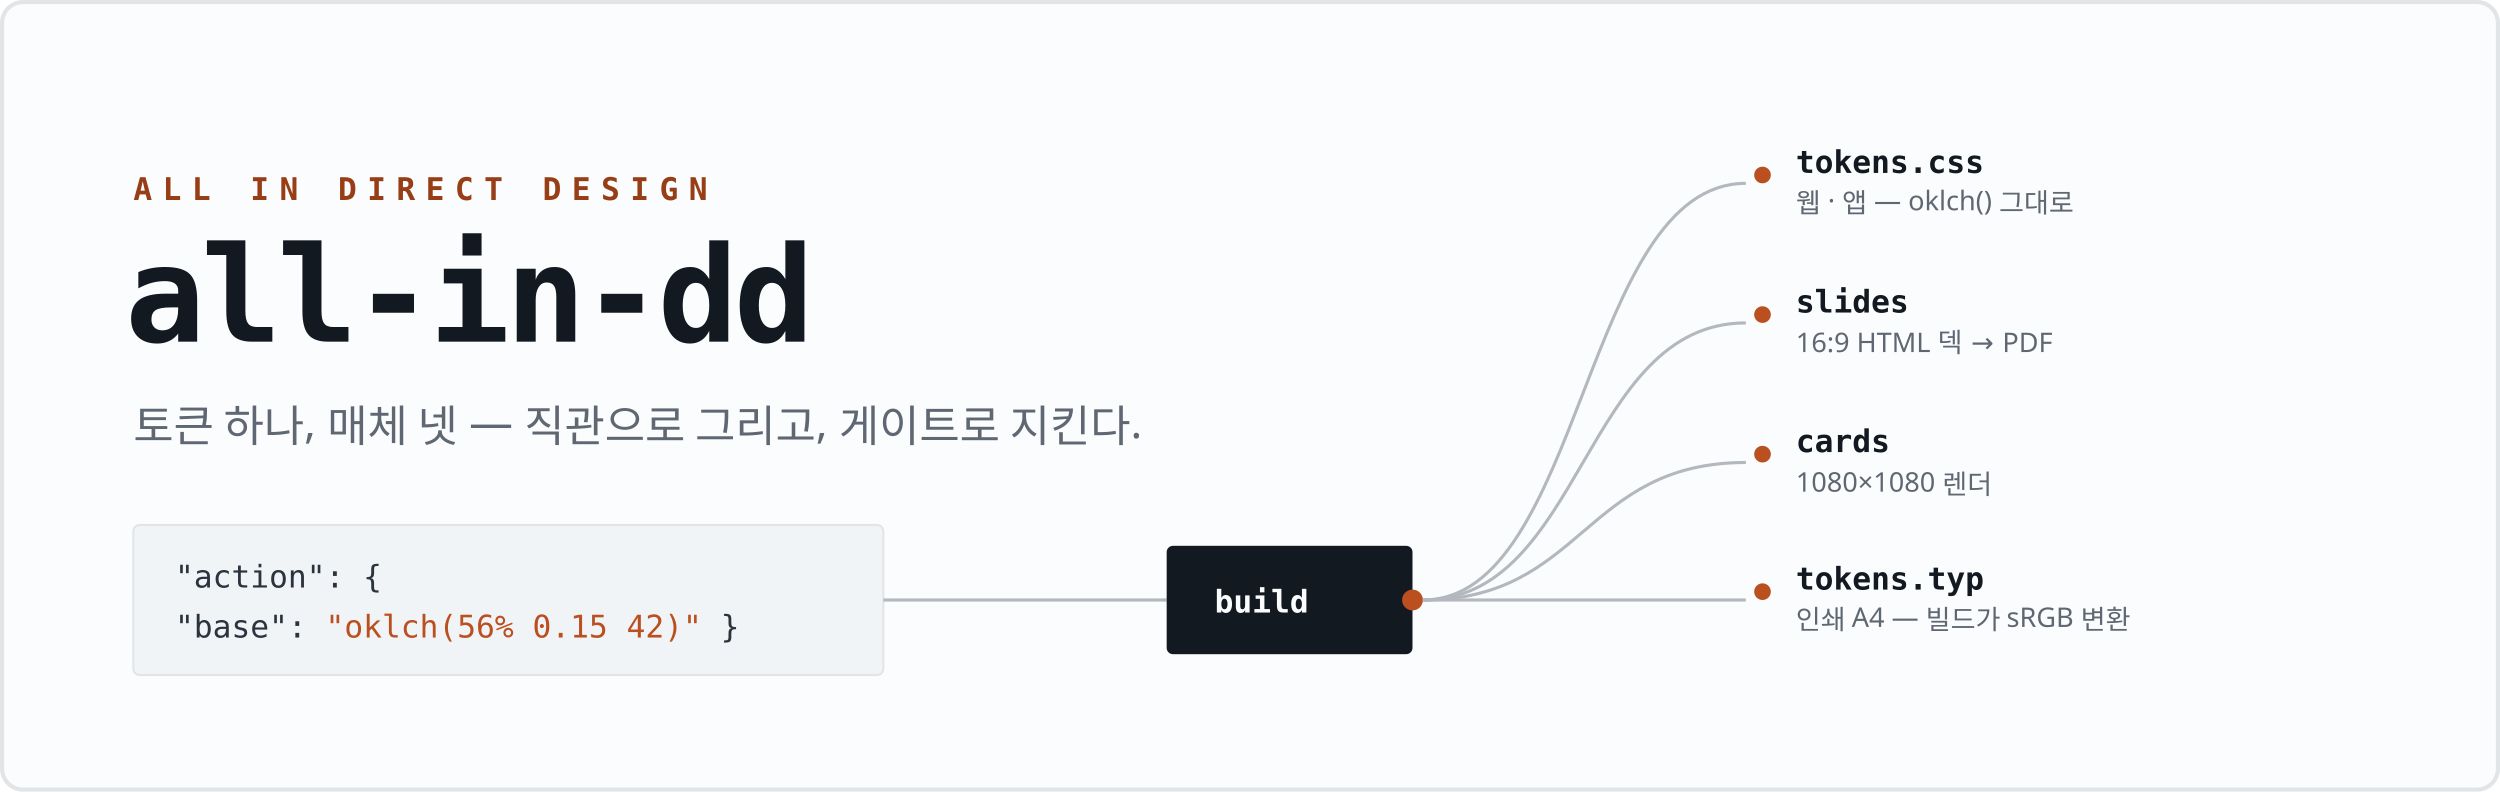
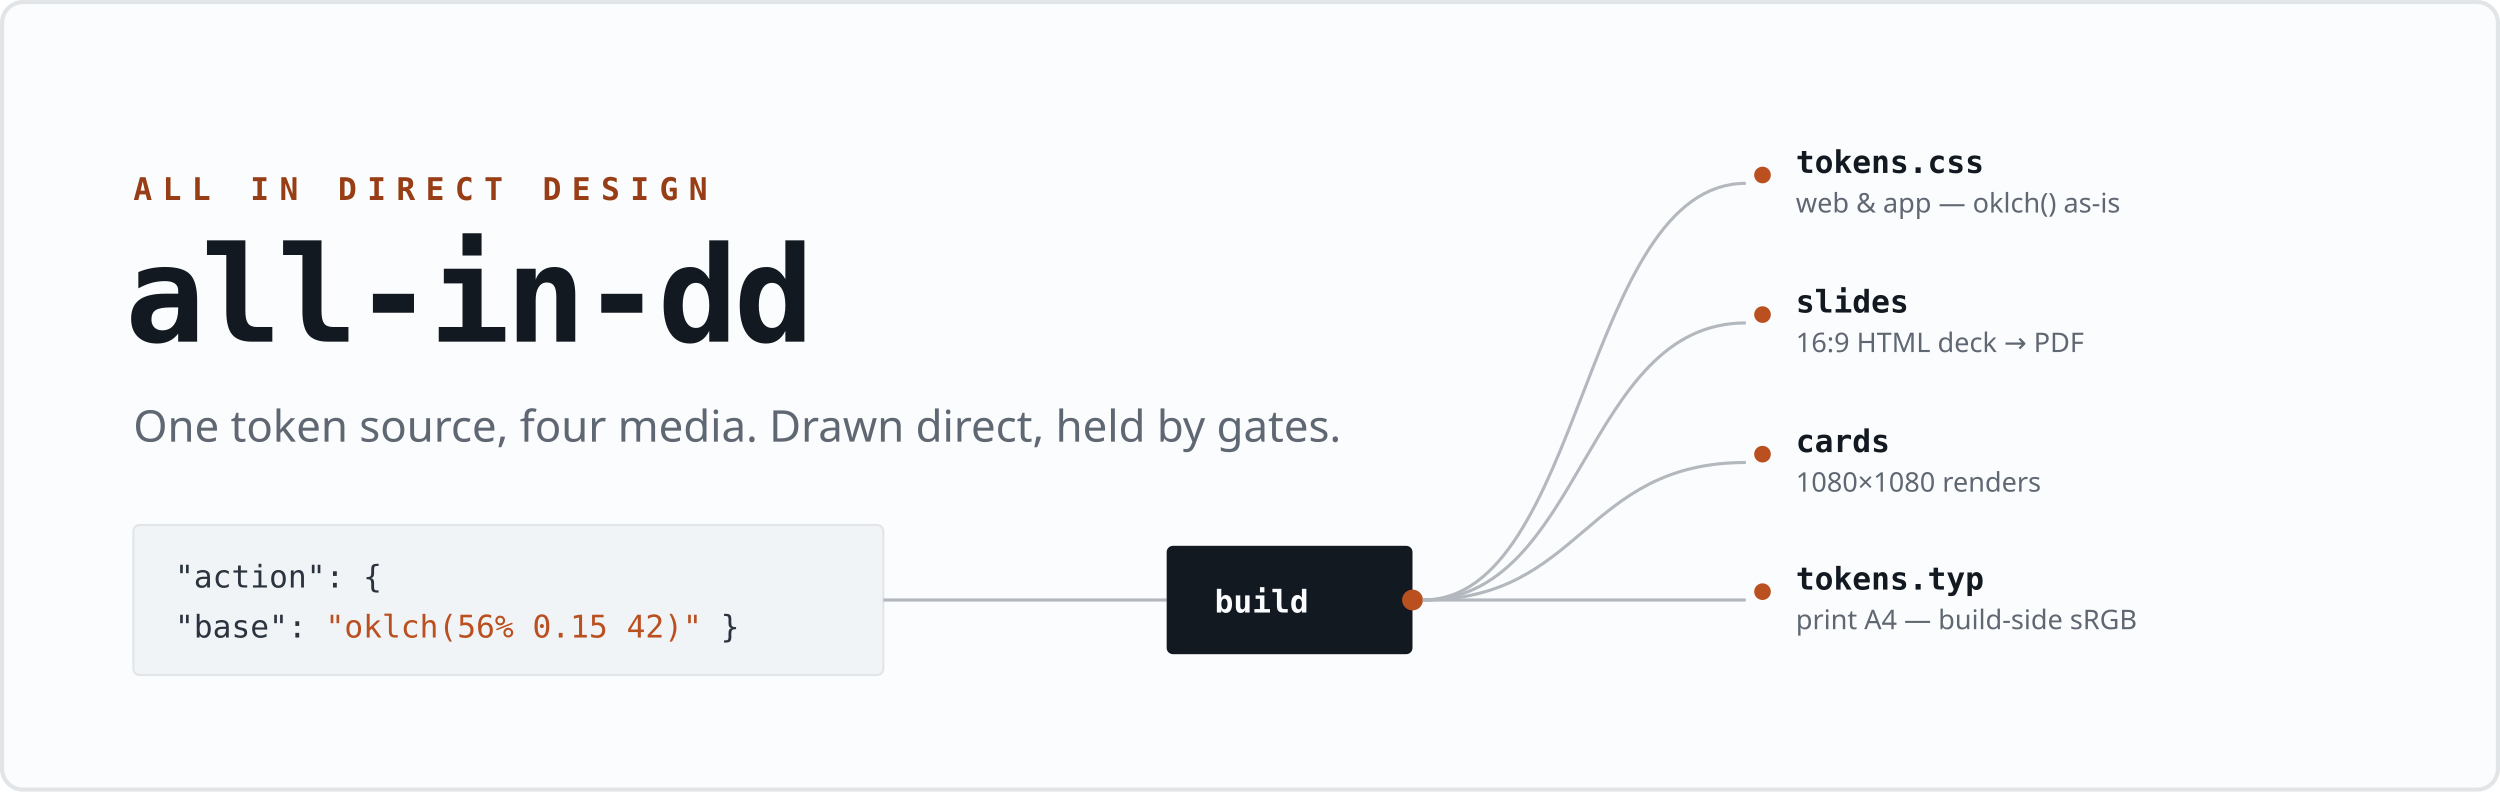
- <svg xmlns="http://www.w3.org/2000/svg" viewBox="0 0 1200 380" role="img" aria-label="all-in-dd — 토큰 하나에서 웹, 슬라이드, 카드뉴스, 인쇄 네 매체로 뻗는 파이프라인">
+ <svg xmlns="http://www.w3.org/2000/svg" viewBox="0 0 1200 380" role="img" aria-label="all-in-dd — one token source fanning out to web, slides, cards, and print">
  <defs>
    <style>
      .name  { font: 700 64px ui-monospace, "Cascadia Mono", "SF Mono", Consolas, monospace; fill: #121921; letter-spacing: -2px; }
      .label { font: 600 15px ui-monospace, Consolas, monospace; fill: #973E16; letter-spacing: 5px; }
      .tag   { font: 400 21px system-ui, "Apple SD Gothic Neo", "Malgun Gothic", sans-serif; fill: #5F6772; }
      .code  { font: 400 15px ui-monospace, Consolas, monospace; fill: #2B343E; }
      .codek { fill: #BA4F1F; }
      .rail  { stroke: #B3B8BE; stroke-width: 1.5; fill: none; }
      .media { font: 600 15px ui-monospace, Consolas, monospace; fill: #121921; }
      .sub   { font: 400 13px system-ui, "Apple SD Gothic Neo", "Malgun Gothic", sans-serif; fill: #5F6772; }
    </style>
  </defs>
  <rect x="1" y="1" width="1198" height="378" rx="10" fill="#FBFCFD" stroke="#E2E5E8" stroke-width="2" />
  <text x="64" y="96" class="label">ALL IN DIRECT DESIGN</text>
  <text x="60" y="164" class="name">all-in-dd</text>
-   <text x="64" y="212" class="tag">토큰 하나, 매체 넷 — 직관으로 그리고, 게이트로 지킨다.</text>
+   <text x="64" y="212" class="tag">One token source, four media. Drawn direct, held by gates.</text>
  <rect x="64" y="252" width="360" height="72" rx="3" fill="#F1F4F6" stroke="#E2E5E8" />
  <text x="84" y="282" class="code">"action": {</text>
  <text x="84" y="306" class="code">  "base": <tspan class="codek">"oklch(56% 0.15 42)"</tspan> }</text>
  <line x1="424" y1="288" x2="560" y2="288" class="rail" />
  <rect x="560" y="262" width="118" height="52" rx="3" fill="#121921" />
  <text x="583" y="294" style="font:600 15px ui-monospace,Consolas,monospace" fill="#FBFCFD">build</text>
  <circle cx="678" cy="288" r="5" fill="#BA4F1F" />
  <path d="M 683 288 C 760 288 760 88  838 88" class="rail" />
  <path d="M 683 288 C 760 288 760 222 838 222" class="rail" />
  <path d="M 683 288 C 760 288 760 155 838 155" class="rail" />
  <line x1="683" y1="288" x2="838" y2="288" class="rail" />
  <g>
    <circle cx="846" cy="84" r="4" fill="#BA4F1F" />
    <text x="862" y="83" class="media">tokens.css</text>
-     <text x="862" y="102" class="sub">웹 · 앱 — oklch() 그대로</text>
+     <text x="862" y="102" class="sub">web &amp; app — oklch() as-is</text>
    <circle cx="846" cy="151" r="4" fill="#BA4F1F" />
    <text x="862" y="150" class="media">slides</text>
-     <text x="862" y="169" class="sub">16:9 HTML 덱 → PDF</text>
+     <text x="862" y="169" class="sub">16:9 HTML deck → PDF</text>
    <circle cx="846" cy="218" r="4" fill="#BA4F1F" />
    <text x="862" y="217" class="media">cards</text>
-     <text x="862" y="236" class="sub">1080×1080 렌더</text>
+     <text x="862" y="236" class="sub">1080×1080 renders</text>
    <circle cx="846" cy="284" r="4" fill="#BA4F1F" />
    <text x="862" y="283" class="media">tokens.typ</text>
-     <text x="862" y="302" class="sub">인쇄 A4 — 빌드가 sRGB 변환</text>
+     <text x="862" y="302" class="sub">print A4 — build-side sRGB</text>
  </g>
</svg>
